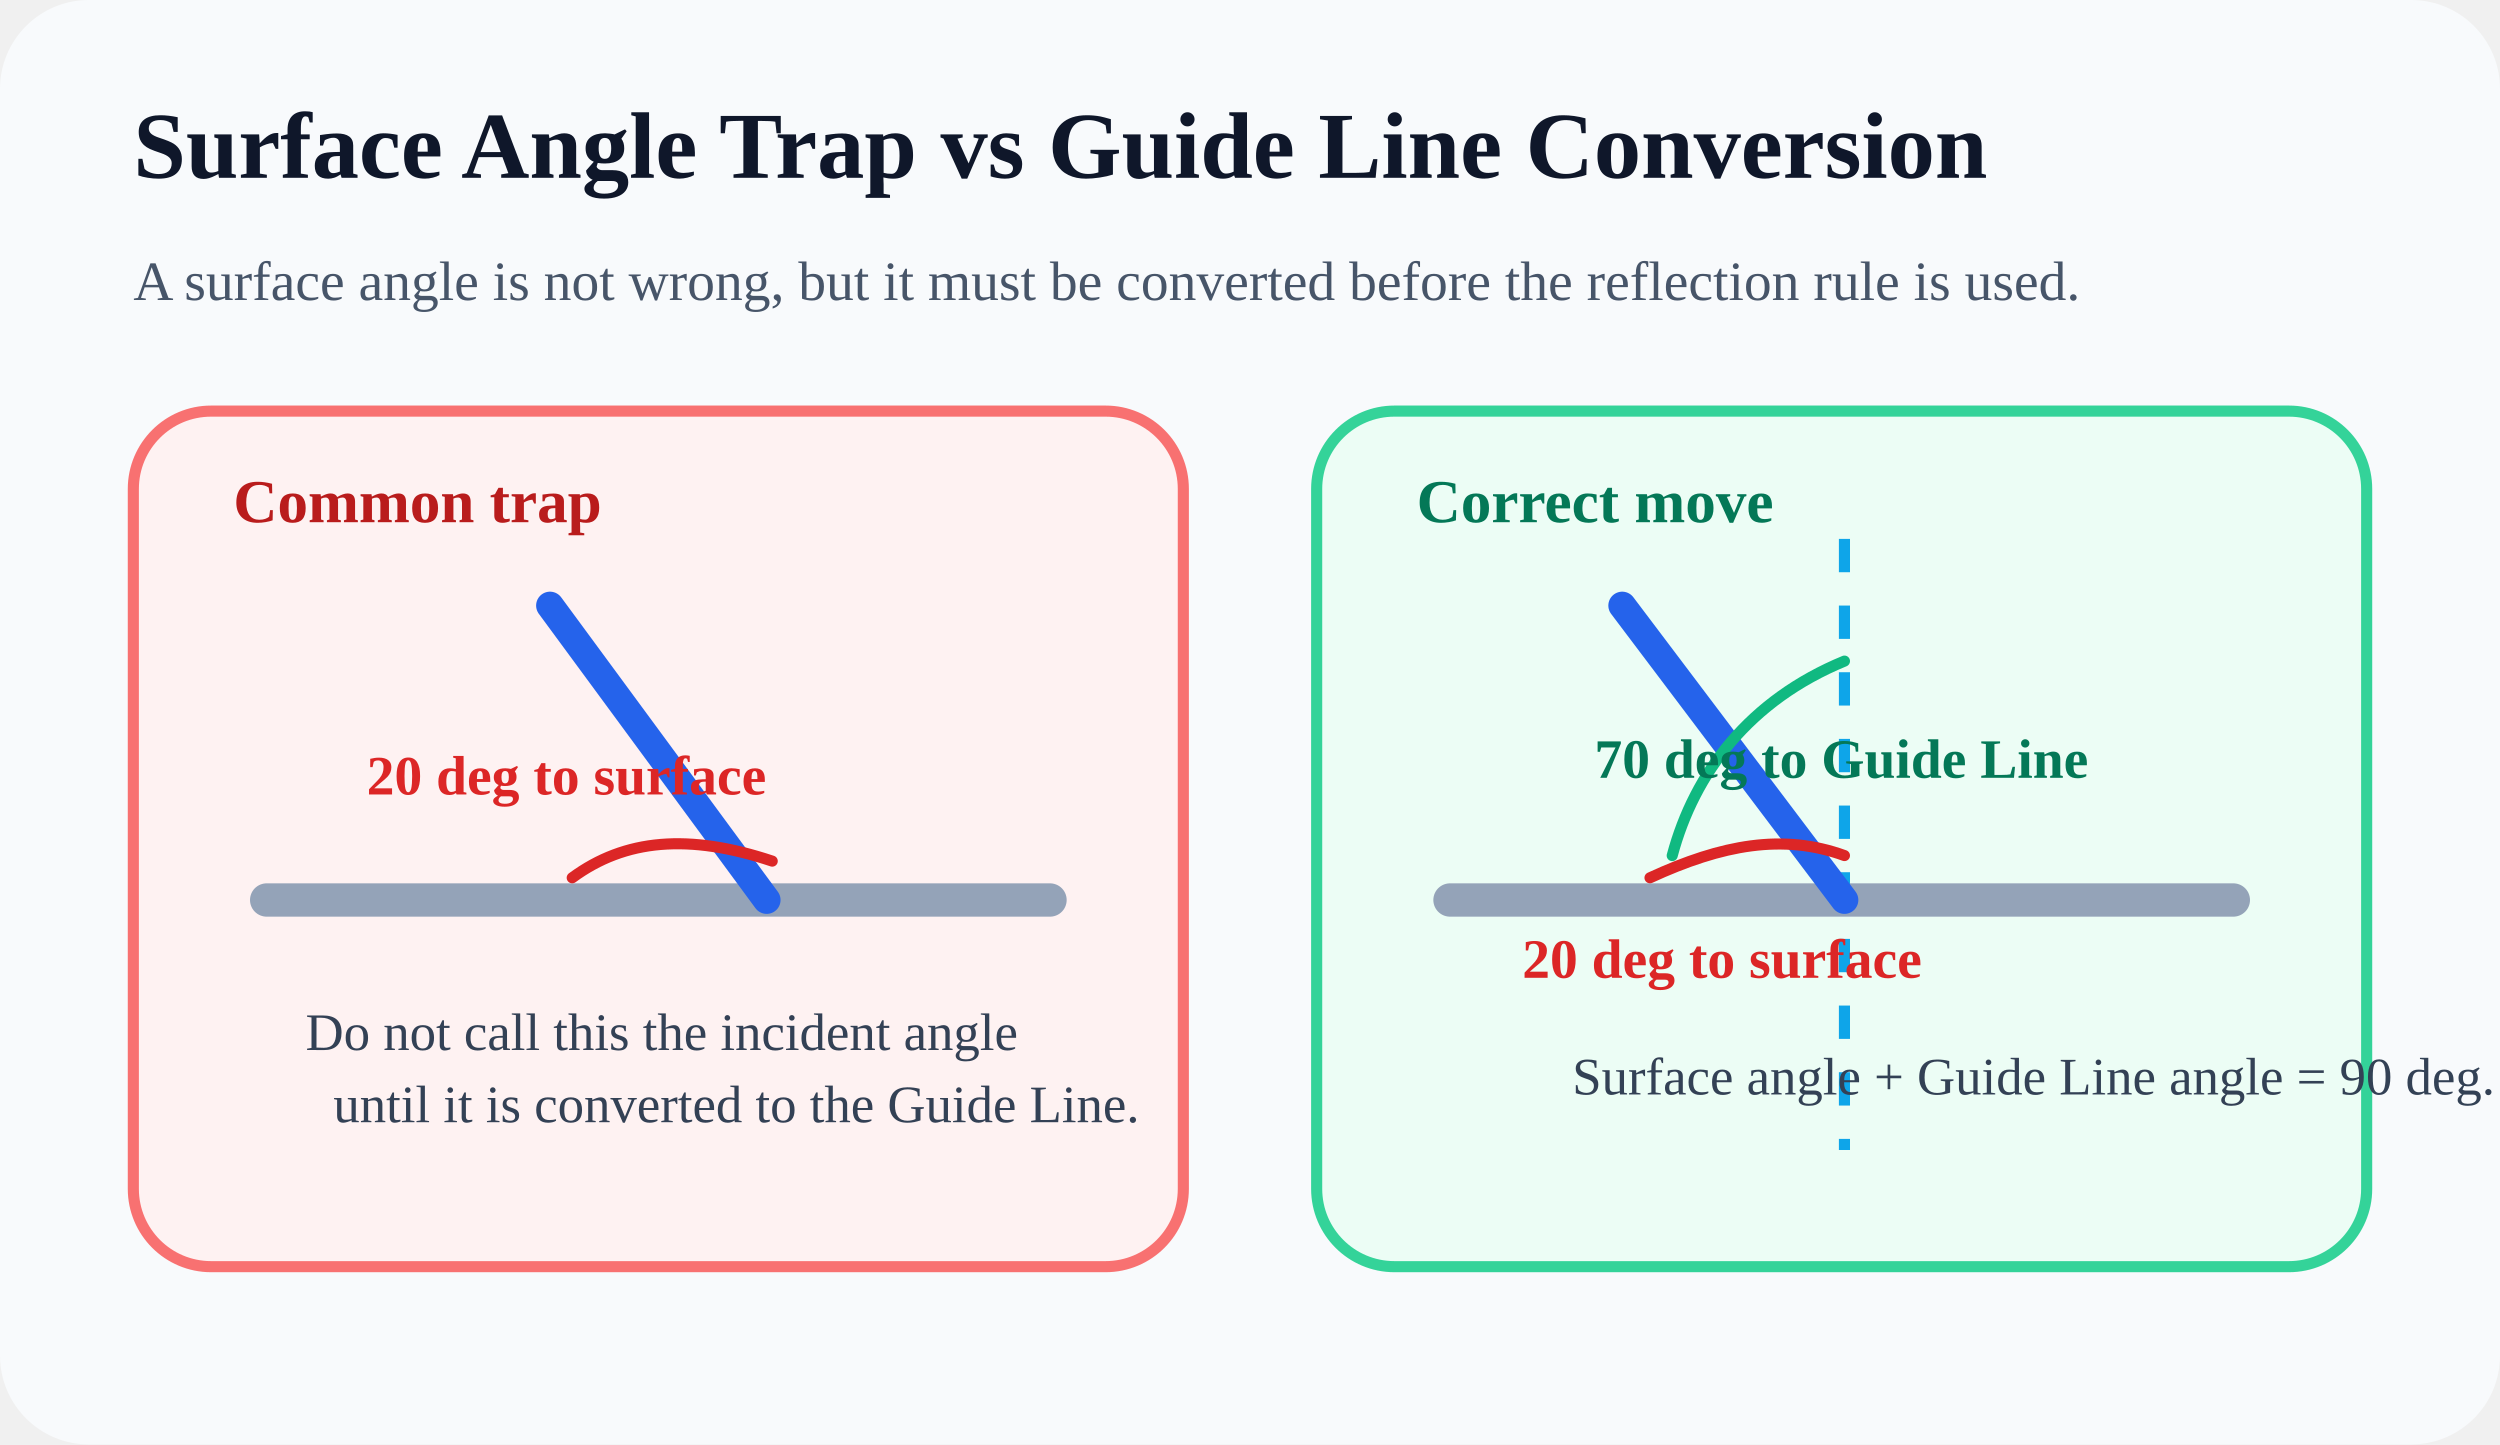
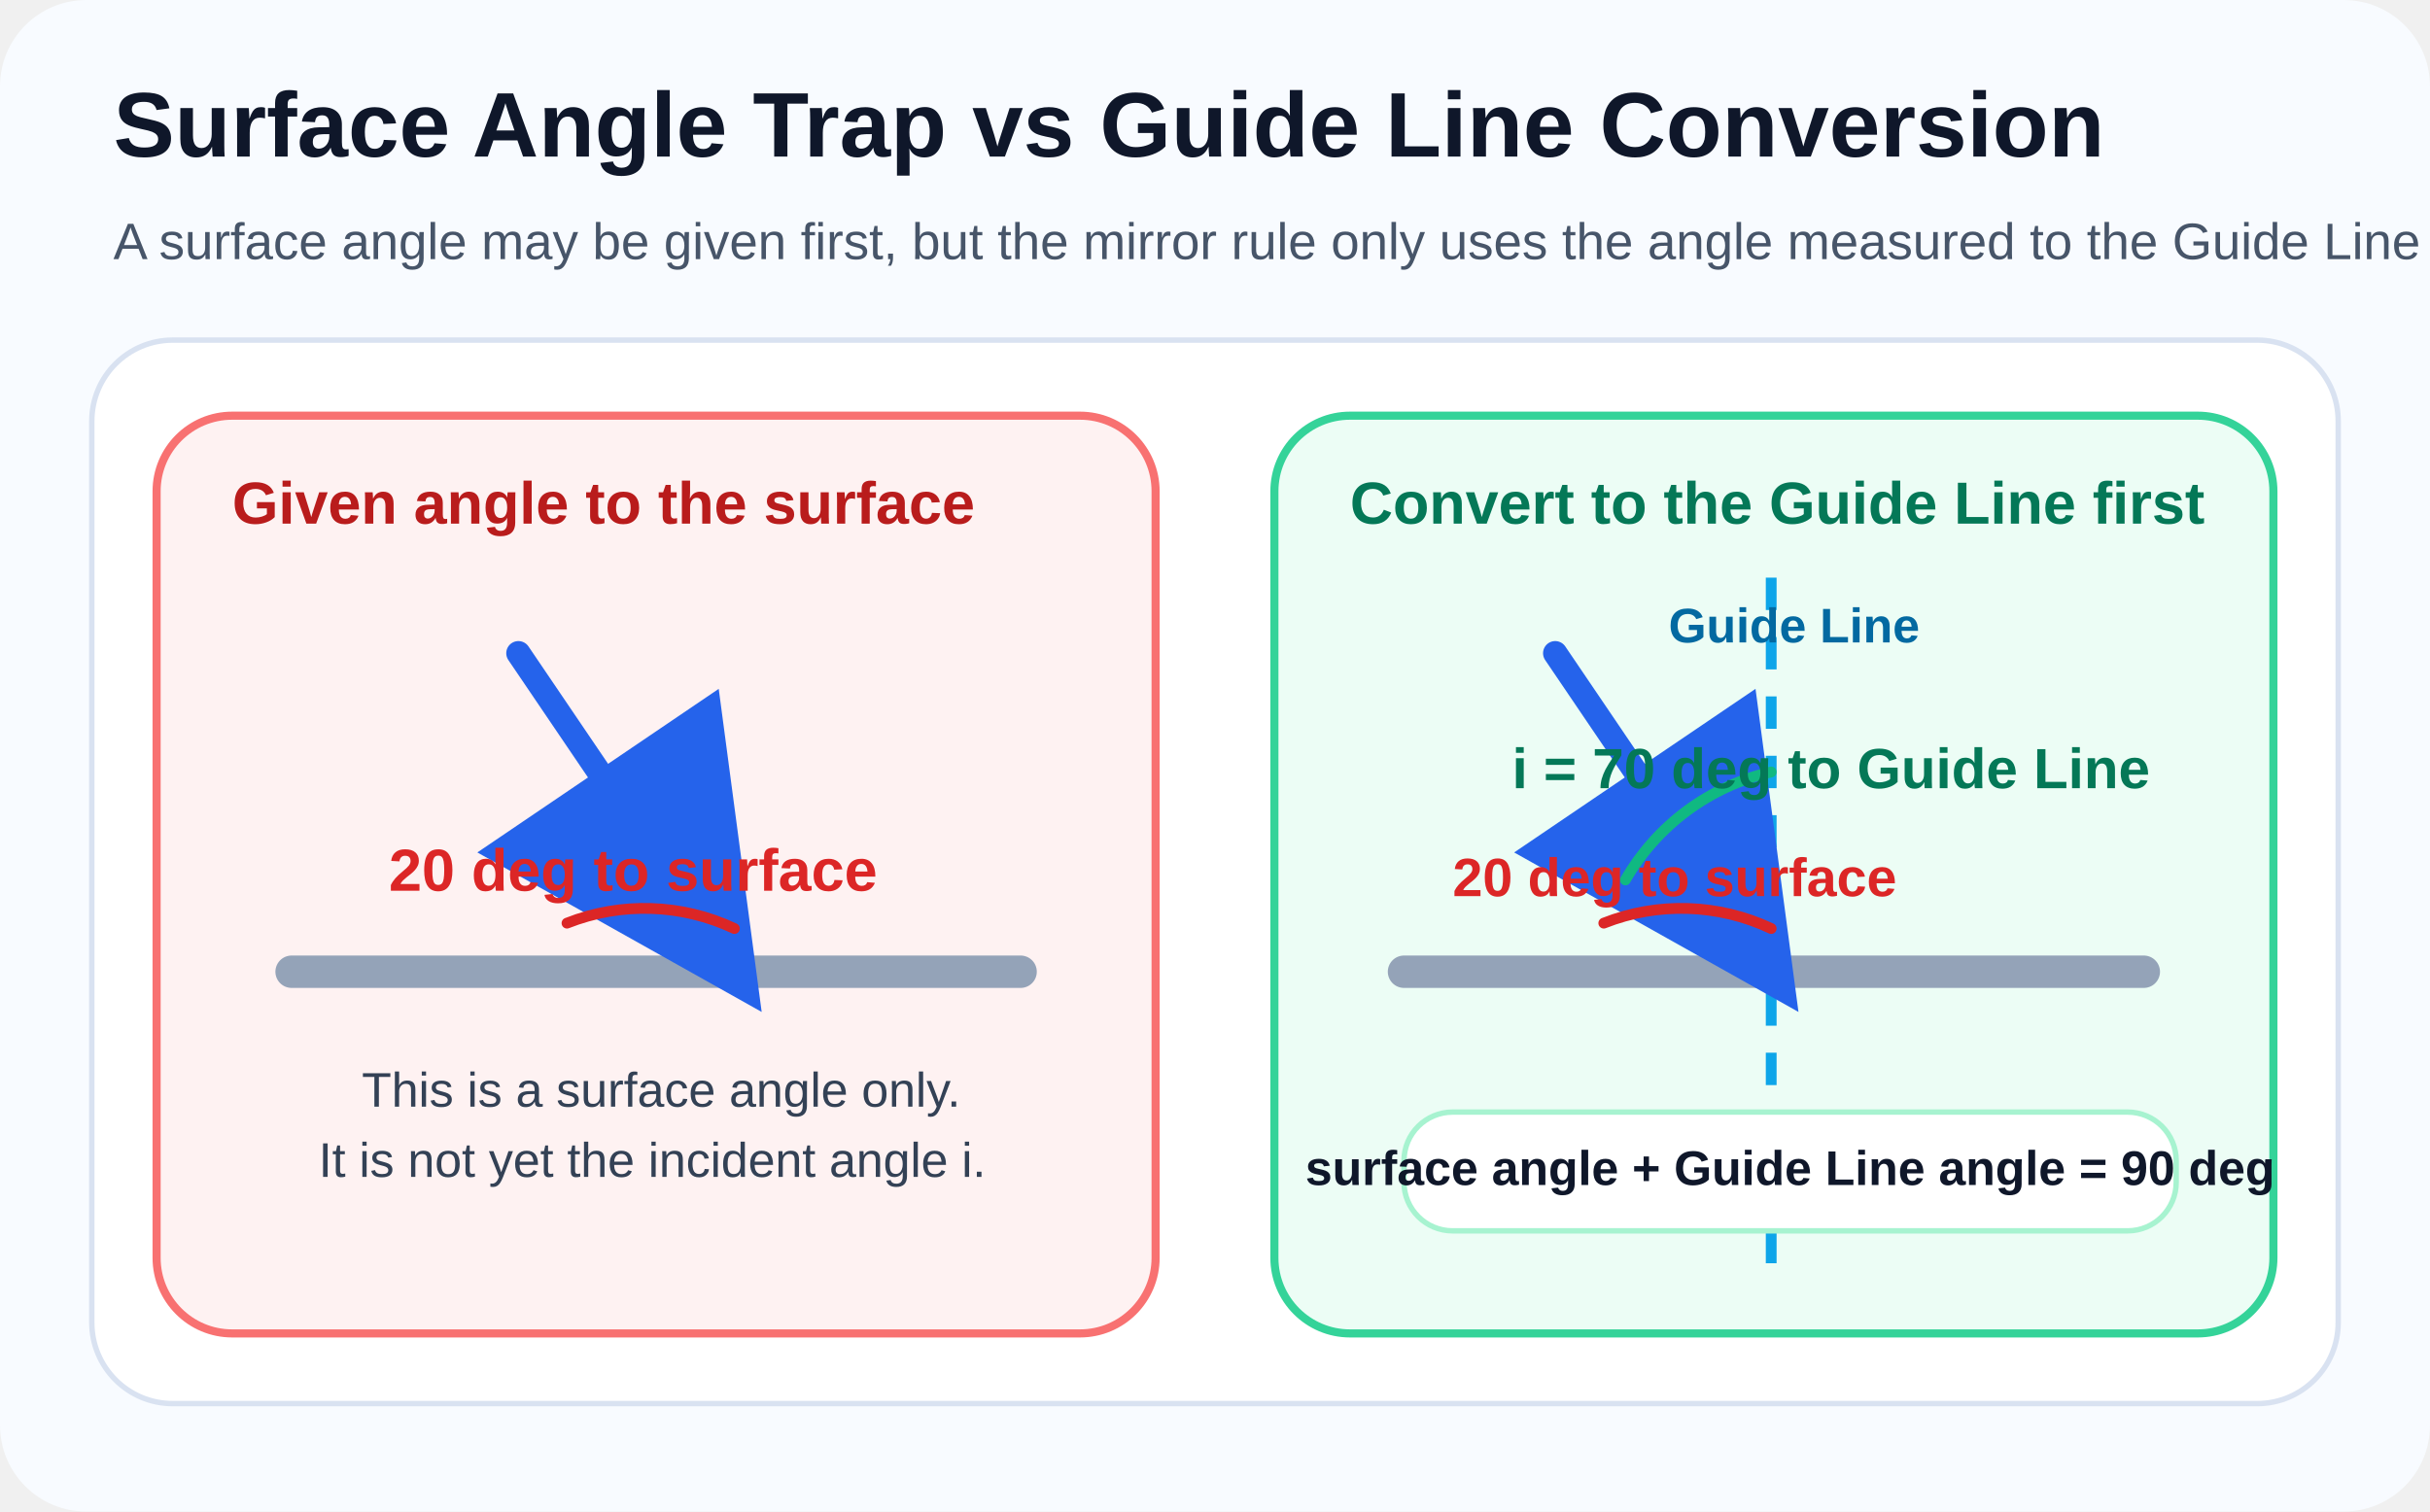
- <svg xmlns="http://www.w3.org/2000/svg" width="900" height="520" viewBox="0 0 900 520" fill="none">
-   <rect width="900" height="520" rx="32" fill="#F8FAFC" />
-   <text x="48" y="64" fill="#0F172A" font-size="34" font-weight="700">Surface Angle Trap vs Guide Line Conversion</text>
-   <text x="48" y="108" fill="#475569" font-size="20">A surface angle is not wrong, but it must be converted before the reflection rule is used.</text>
-   <rect x="48" y="148" width="378" height="308" rx="28" fill="#FEF2F2" stroke="#F87171" stroke-width="4" />
-   <rect x="474" y="148" width="378" height="308" rx="28" fill="#ECFDF5" stroke="#34D399" stroke-width="4" />
-   <text x="84" y="188" fill="#B91C1C" font-size="22" font-weight="700">Common trap</text>
-   <line x1="96" y1="324" x2="378" y2="324" stroke="#94A3B8" stroke-width="12" stroke-linecap="round" />
-   <path d="M198 218 L276 324" stroke="#2563EB" stroke-width="10" stroke-linecap="round" />
-   <path d="M278 310 C248 300 225 302 206 316" stroke="#DC2626" stroke-width="4" stroke-linecap="round" />
-   <text x="132" y="286" fill="#DC2626" font-size="20" font-weight="700">20 deg to surface</text>
-   <text x="110" y="378" fill="#334155" font-size="19">Do not call this the incident angle</text>
-   <text x="120" y="404" fill="#334155" font-size="19">until it is converted to the Guide Line.</text>
-   <text x="510" y="188" fill="#047857" font-size="22" font-weight="700">Correct move</text>
-   <line x1="522" y1="324" x2="804" y2="324" stroke="#94A3B8" stroke-width="12" stroke-linecap="round" />
-   <line x1="664" y1="194" x2="664" y2="414" stroke="#0EA5E9" stroke-width="4" stroke-dasharray="12 12" />
-   <path d="M584 218 L664 324" stroke="#2563EB" stroke-width="10" stroke-linecap="round" />
-   <path d="M664 238 C630 252 610 278 602 308" stroke="#10B981" stroke-width="4" stroke-linecap="round" />
-   <path d="M664 308 C642 300 620 304 594 316" stroke="#DC2626" stroke-width="4" stroke-linecap="round" />
-   <text x="574" y="280" fill="#047857" font-size="20" font-weight="700">70 deg to Guide Line</text>
-   <text x="548" y="352" fill="#DC2626" font-size="20" font-weight="700">20 deg to surface</text>
-   <text x="566" y="394" fill="#334155" font-size="19">Surface angle + Guide Line angle = 90 deg.</text>
+ <svg xmlns="http://www.w3.org/2000/svg" width="900" height="560" viewBox="0 0 900 560" fill="none">
+   <defs>
+     <marker id="m8-surface-blue" markerWidth="12" markerHeight="12" refX="10" refY="6" orient="auto">
+       <path d="M0 0 L12 6 L0 12 Z" fill="#2563EB" />
+     </marker>
+   </defs>
+   <rect width="900" height="560" rx="32" fill="#F8FBFF" />
+   <g font-family="Segoe UI, Arial, sans-serif">
+     <text x="42" y="58" fill="#0F172A" font-size="34" font-weight="700">Surface Angle Trap vs Guide Line Conversion</text>
+     <text x="42" y="96" fill="#475569" font-size="19">A surface angle may be given first, but the mirror rule only uses the angle measured to the Guide Line normal.</text>
+     <rect x="34" y="126" width="832" height="394" rx="30" fill="#FFFFFF" stroke="#D9E2F1" stroke-width="2" />
+     <rect x="58" y="154" width="370" height="340" rx="28" fill="#FEF2F2" stroke="#F87171" stroke-width="3" />
+     <rect x="472" y="154" width="370" height="340" rx="28" fill="#ECFDF5" stroke="#34D399" stroke-width="3" />
+     <text x="86" y="194" fill="#B91C1C" font-size="22" font-weight="700">Given angle to the surface</text>
+     <line x1="108" y1="360" x2="378" y2="360" stroke="#94A3B8" stroke-width="12" stroke-linecap="round" />
+     <line x1="192" y1="242" x2="272" y2="360" stroke="#2563EB" stroke-width="9" stroke-linecap="round" marker-end="url(#m8-surface-blue)" />
+     <path d="M272 344 A78 78 0 0 0 210 342" stroke="#DC2626" stroke-width="4" fill="none" stroke-linecap="round" />
+     <text x="144" y="330" fill="#DC2626" font-size="22" font-weight="700">20 deg to surface</text>
+     <text x="134" y="410" fill="#334155" font-size="18">This is a surface angle only.</text>
+     <text x="118" y="436" fill="#334155" font-size="18">It is not yet the incident angle i.</text>
+     <text x="500" y="194" fill="#047857" font-size="22" font-weight="700">Convert to the Guide Line first</text>
+     <line x1="520" y1="360" x2="794" y2="360" stroke="#94A3B8" stroke-width="12" stroke-linecap="round" />
+     <line x1="656" y1="214" x2="656" y2="472" stroke="#0EA5E9" stroke-width="4" stroke-dasharray="12 10" />
+     <text x="618" y="238" fill="#0369A1" font-size="18" font-weight="700">Guide Line</text>
+     <line x1="576" y1="242" x2="656" y2="360" stroke="#2563EB" stroke-width="9" stroke-linecap="round" marker-end="url(#m8-surface-blue)" />
+     <path d="M656 286 A84 84 0 0 0 602 326" stroke="#10B981" stroke-width="4" fill="none" stroke-linecap="round" />
+     <path d="M656 344 A78 78 0 0 0 594 342" stroke="#DC2626" stroke-width="4" fill="none" stroke-linecap="round" />
+     <text x="560" y="292" fill="#047857" font-size="21" font-weight="700">i = 70 deg to Guide Line</text>
+     <text x="538" y="332" fill="#DC2626" font-size="20" font-weight="700">20 deg to surface</text>
+     <rect x="520" y="412" width="286" height="44" rx="18" fill="#FFFFFF" stroke="#A7F3D0" stroke-width="2" />
+     <text x="663" y="439" fill="#0F172A" font-size="18" font-weight="700" text-anchor="middle">surface angle + Guide Line angle = 90 deg</text>
+   </g>
</svg>
